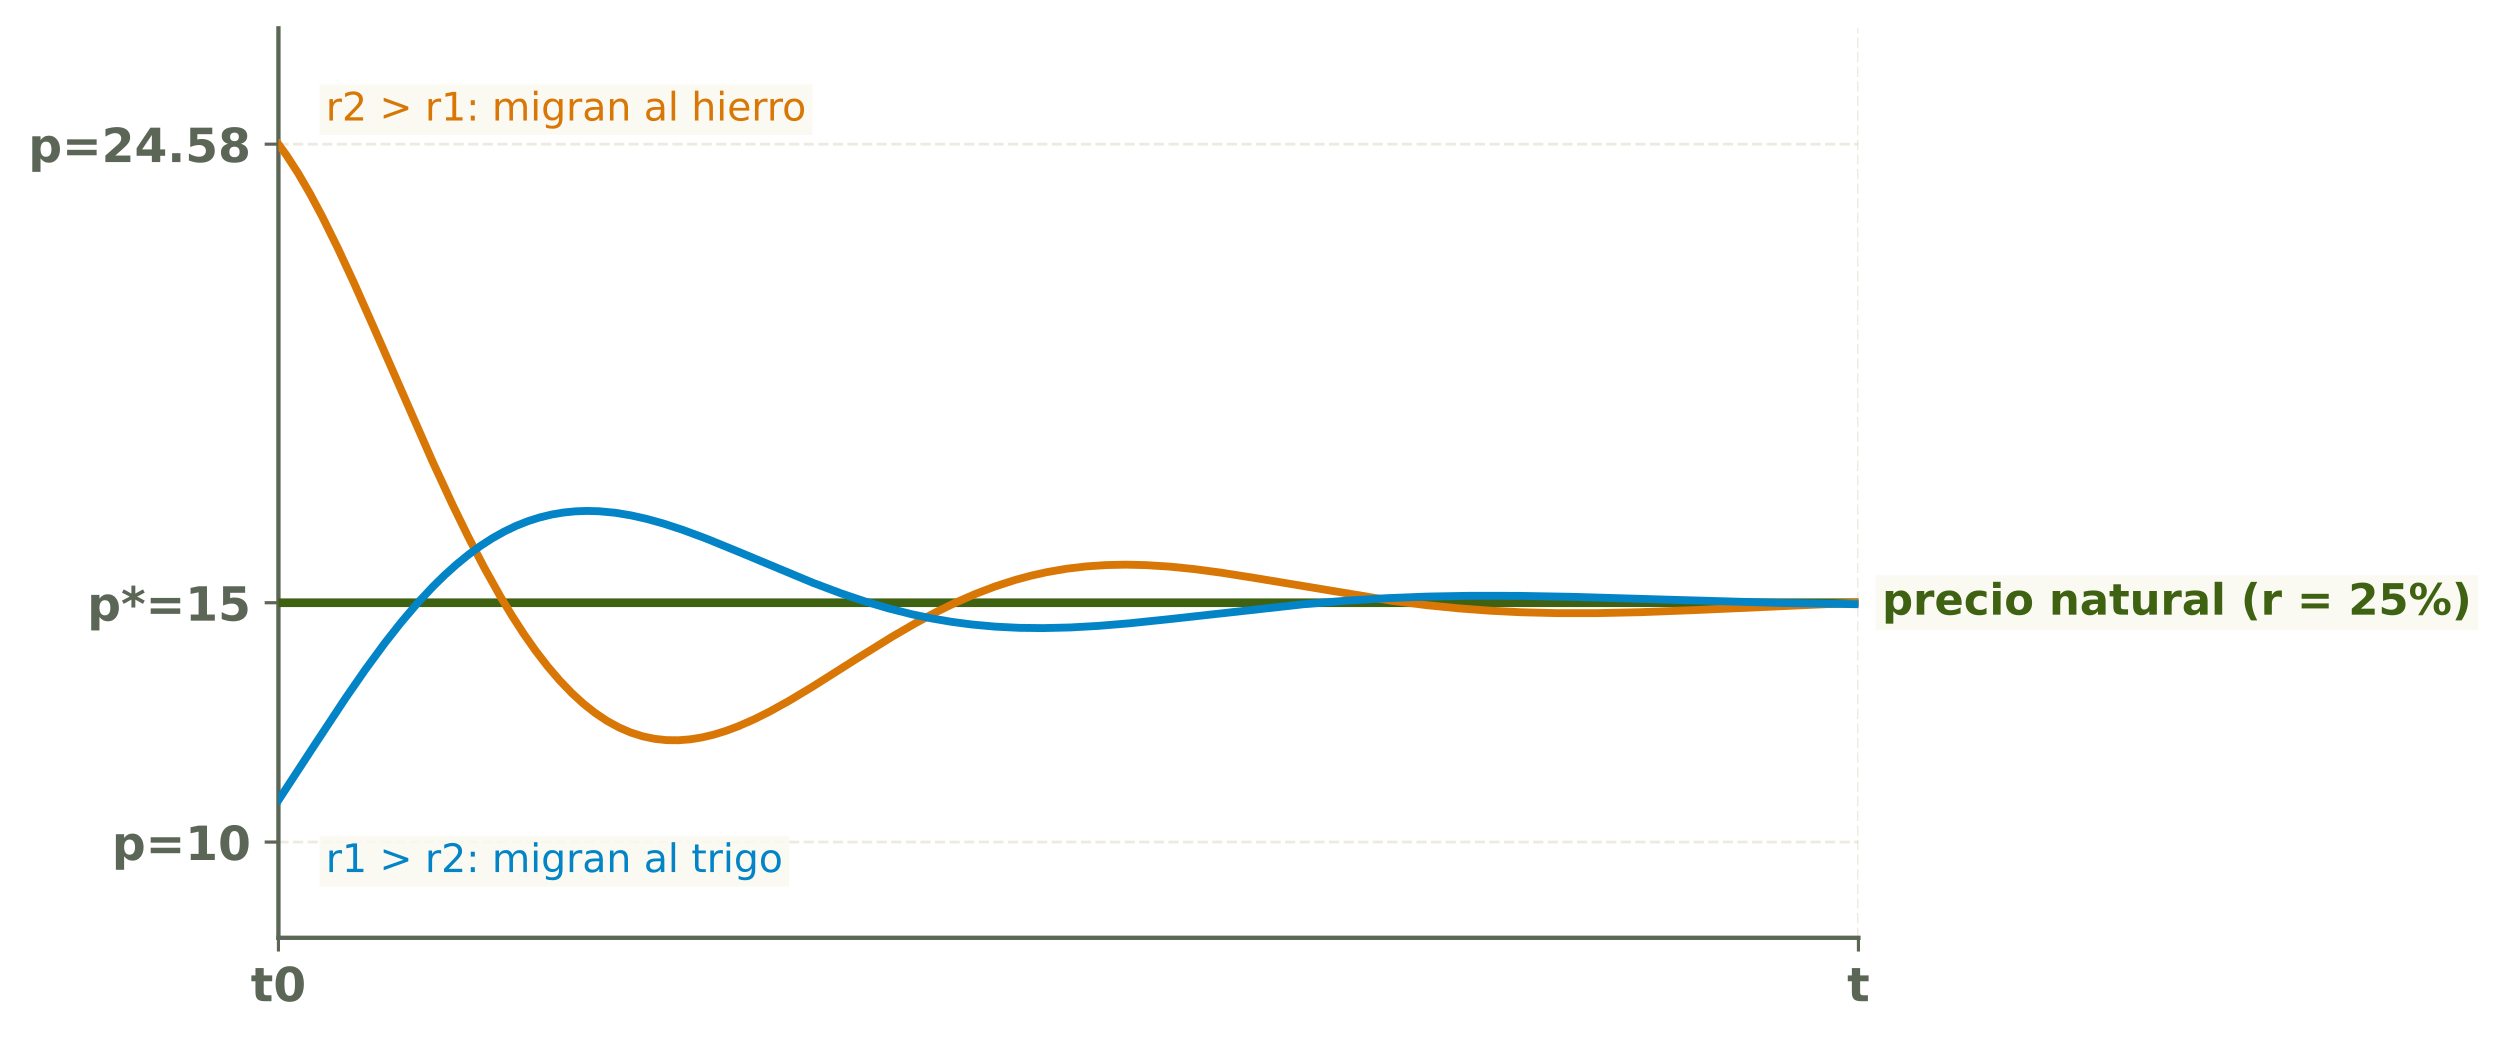
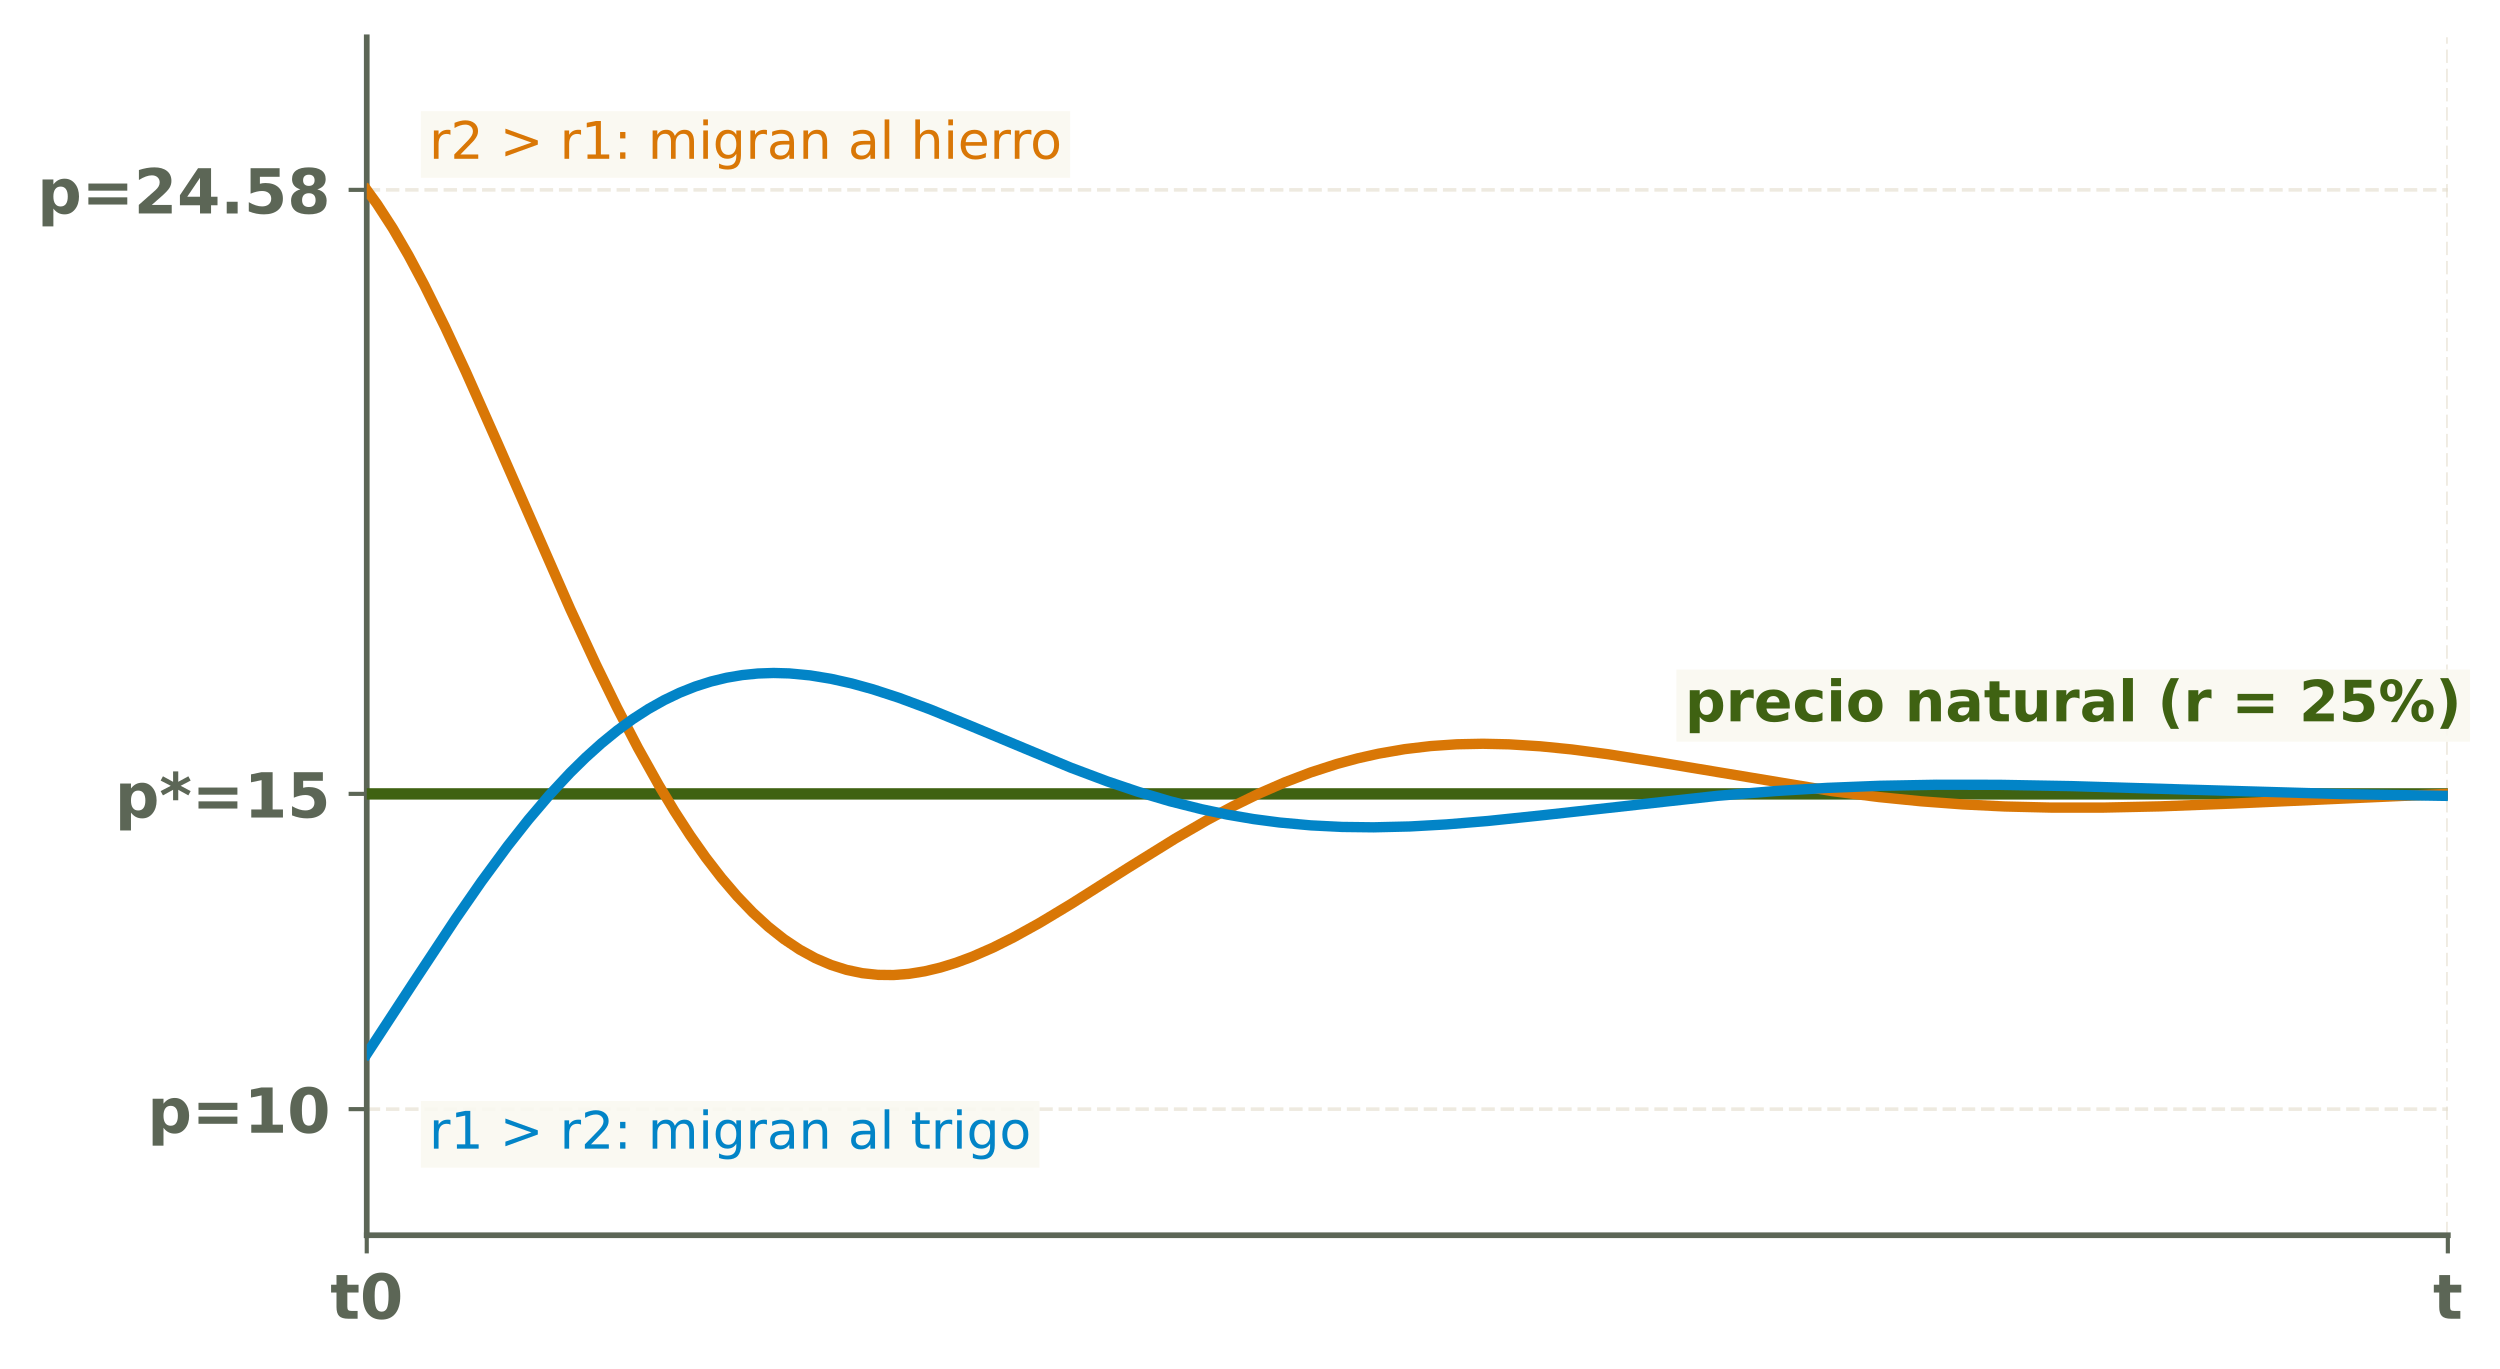
- <svg xmlns="http://www.w3.org/2000/svg" xmlns:xlink="http://www.w3.org/1999/xlink" width="635.7pt" height="264.278pt" viewBox="0 0 635.7 264.278" version="1.1">
+ <svg xmlns="http://www.w3.org/2000/svg" xmlns:xlink="http://www.w3.org/1999/xlink" width="482.628pt" height="264.278pt" viewBox="0 0 482.628 264.278" version="1.1">
  <defs>
    <style type="text/css">*{stroke-linejoin: round; stroke-linecap: butt}</style>
  </defs>
  <g id="figure_1">
    <g id="patch_1">
-       <path d="M 0 264.278  L 635.7 264.278  L 635.7 0  L 0 0  L 0 264.278  z " style="fill: none; opacity: 0" />
+       <path d="M 0 264.278  L 482.628 264.278  L 482.628 0  L 0 0  L 0 264.278  z " style="fill: none; opacity: 0" />
    </g>
    <g id="axes_1">
      <g id="patch_2">
        <path d="M 70.801 238.464  L 472.561 238.464  L 472.561 7.2  L 70.801 7.2  L 70.801 238.464  z " style="fill: none" />
      </g>
      <g id="matplotlib.axis_1">
        <g id="xtick_1">
          <g id="line2d_1">
            <path d="M 70.801 238.464  L 70.801 7.2  " clip-path="url(#paf4a2c1690)" style="fill: none; stroke-dasharray: 2.59,1.12; stroke-dashoffset: 0; stroke: #e2dccb; stroke-opacity: 0.6; stroke-width: 0.7" />
          </g>
          <g id="line2d_2">
            <defs>
              <path id="m096bc9ec4f" d="M 0 0  L 0 3.5  " style="stroke: #5c6656; stroke-width: 0.8" />
            </defs>
            <g>
              <use xlink:href="#m096bc9ec4f" x="70.801" y="238.464" style="fill: #5c6656; stroke: #5c6656; stroke-width: 0.8" />
            </g>
          </g>
          <g id="text_1">
            <g style="fill: #5c6656" transform="translate(63.75812 254.5821) scale(0.12 -0.12)">
              <defs>
                <path id="DejaVuSans-Bold-74" d="M 1759 4494  L 1759 3500  L 2913 3500  L 2913 2700  L 1759 2700  L 1759 1216  Q 1759 972 1856 886  Q 1953 800 2241 800  L 2816 800  L 2816 0  L 1856 0  Q 1194 0 917 276  Q 641 553 641 1216  L 641 2700  L 84 2700  L 84 3500  L 641 3500  L 641 4494  L 1759 4494  z " transform="scale(0.015625)" />
                <path id="DejaVuSans-Bold-30" d="M 2944 2338  Q 2944 3213 2780 3570  Q 2616 3928 2228 3928  Q 1841 3928 1675 3570  Q 1509 3213 1509 2338  Q 1509 1453 1675 1090  Q 1841 728 2228 728  Q 2613 728 2778 1090  Q 2944 1453 2944 2338  z M 4147 2328  Q 4147 1169 3647 539  Q 3147 -91 2228 -91  Q 1306 -91 806 539  Q 306 1169 306 2328  Q 306 3491 806 4120  Q 1306 4750 2228 4750  Q 3147 4750 3647 4120  Q 4147 3491 4147 2328  z " transform="scale(0.015625)" />
              </defs>
              <use xlink:href="#DejaVuSans-Bold-74" />
              <use xlink:href="#DejaVuSans-Bold-30" x="47.803" />
            </g>
          </g>
        </g>
        <g id="xtick_2">
          <g id="line2d_3">
            <path d="M 472.561 238.464  L 472.561 7.2  " clip-path="url(#paf4a2c1690)" style="fill: none; stroke-dasharray: 2.59,1.12; stroke-dashoffset: 0; stroke: #e2dccb; stroke-opacity: 0.6; stroke-width: 0.7" />
          </g>
          <g id="line2d_4">
            <g>
              <use xlink:href="#m096bc9ec4f" x="472.561" y="238.464" style="fill: #5c6656; stroke: #5c6656; stroke-width: 0.8" />
            </g>
          </g>
          <g id="text_2">
            <g style="fill: #5c6656" transform="translate(469.6928 254.5821) scale(0.12 -0.12)">
              <use xlink:href="#DejaVuSans-Bold-74" />
            </g>
          </g>
        </g>
      </g>
      <g id="matplotlib.axis_2">
        <g id="ytick_1">
          <g id="line2d_5">
            <path d="M 70.801 214.12  L 472.561 214.12  " clip-path="url(#paf4a2c1690)" style="fill: none; stroke-dasharray: 2.59,1.12; stroke-dashoffset: 0; stroke: #e2dccb; stroke-opacity: 0.6; stroke-width: 0.7" />
          </g>
          <g id="line2d_6">
            <defs>
              <path id="m035c01e7cd" d="M 0 0  L -3.5 0  " style="stroke: #5c6656; stroke-width: 0.8" />
            </defs>
            <g>
              <use xlink:href="#m035c01e7cd" x="70.801" y="214.12" style="fill: #5c6656; stroke: #5c6656; stroke-width: 0.8" />
            </g>
          </g>
          <g id="text_3">
            <g style="fill: #5c6656" transform="translate(28.45688 218.6795) scale(0.12 -0.12)">
              <defs>
                <path id="DejaVuSans-Bold-70" d="M 1656 506  L 1656 -1331  L 538 -1331  L 538 3500  L 1656 3500  L 1656 2988  Q 1888 3294 2169 3439  Q 2450 3584 2816 3584  Q 3463 3584 3878 3070  Q 4294 2556 4294 1747  Q 4294 938 3878 423  Q 3463 -91 2816 -91  Q 2450 -91 2169 54  Q 1888 200 1656 506  z M 2400 2772  Q 2041 2772 1848 2508  Q 1656 2244 1656 1747  Q 1656 1250 1848 986  Q 2041 722 2400 722  Q 2759 722 2948 984  Q 3138 1247 3138 1747  Q 3138 2247 2948 2509  Q 2759 2772 2400 2772  z " transform="scale(0.015625)" />
                <path id="DejaVuSans-Bold-3d" d="M 678 3084  L 4684 3084  L 4684 2350  L 678 2350  L 678 3084  z M 678 1663  L 4684 1663  L 4684 922  L 678 922  L 678 1663  z " transform="scale(0.015625)" />
                <path id="DejaVuSans-Bold-31" d="M 750 831  L 1813 831  L 1813 3847  L 722 3622  L 722 4441  L 1806 4666  L 2950 4666  L 2950 831  L 4013 831  L 4013 0  L 750 0  L 750 831  z " transform="scale(0.015625)" />
              </defs>
              <use xlink:href="#DejaVuSans-Bold-70" />
              <use xlink:href="#DejaVuSans-Bold-3d" x="71.582" />
              <use xlink:href="#DejaVuSans-Bold-31" x="155.371" />
              <use xlink:href="#DejaVuSans-Bold-30" x="224.951" />
            </g>
          </g>
        </g>
        <g id="ytick_2">
          <g id="line2d_7">
            <path d="M 70.801 153.261  L 472.561 153.261  " clip-path="url(#paf4a2c1690)" style="fill: none; stroke-dasharray: 2.59,1.12; stroke-dashoffset: 0; stroke: #e2dccb; stroke-opacity: 0.6; stroke-width: 0.7" />
          </g>
          <g id="line2d_8">
            <g>
              <use xlink:href="#m035c01e7cd" x="70.801" y="153.261" style="fill: #5c6656; stroke: #5c6656; stroke-width: 0.8" />
            </g>
          </g>
          <g id="text_4">
            <g style="fill: #5c6656" transform="translate(22.18125 157.8205) scale(0.12 -0.12)">
              <defs>
                <path id="DejaVuSans-Bold-2a" d="M 3219 3803  L 2188 3263  L 3219 2719  L 2981 2278  L 1941 2853  L 1941 1778  L 1409 1778  L 1409 2853  L 366 2278  L 128 2719  L 1172 3263  L 128 3803  L 366 4244  L 1409 3675  L 1409 4750  L 1941 4750  L 1941 3675  L 2981 4244  L 3219 3803  z " transform="scale(0.015625)" />
                <path id="DejaVuSans-Bold-35" d="M 678 4666  L 3669 4666  L 3669 3781  L 1638 3781  L 1638 3059  Q 1775 3097 1914 3117  Q 2053 3138 2203 3138  Q 3056 3138 3531 2711  Q 4006 2284 4006 1522  Q 4006 766 3489 337  Q 2972 -91 2053 -91  Q 1656 -91 1267 -14  Q 878 63 494 219  L 494 1166  Q 875 947 1217 837  Q 1559 728 1863 728  Q 2300 728 2551 942  Q 2803 1156 2803 1522  Q 2803 1891 2551 2103  Q 2300 2316 1863 2316  Q 1603 2316 1309 2248  Q 1016 2181 678 2041  L 678 4666  z " transform="scale(0.015625)" />
              </defs>
              <use xlink:href="#DejaVuSans-Bold-70" />
              <use xlink:href="#DejaVuSans-Bold-2a" x="71.582" />
              <use xlink:href="#DejaVuSans-Bold-3d" x="123.877" />
              <use xlink:href="#DejaVuSans-Bold-31" x="207.666" />
              <use xlink:href="#DejaVuSans-Bold-35" x="277.246" />
            </g>
          </g>
        </g>
        <g id="ytick_3">
          <g id="line2d_9">
            <path d="M 70.801 36.656  L 472.561 36.656  " clip-path="url(#paf4a2c1690)" style="fill: none; stroke-dasharray: 2.59,1.12; stroke-dashoffset: 0; stroke: #e2dccb; stroke-opacity: 0.6; stroke-width: 0.7" />
          </g>
          <g id="line2d_10">
            <g>
              <use xlink:href="#m035c01e7cd" x="70.801" y="36.656" style="fill: #5c6656; stroke: #5c6656; stroke-width: 0.8" />
            </g>
          </g>
          <g id="text_5">
            <g style="fill: #5c6656" transform="translate(7.2 41.21479) scale(0.12 -0.12)">
              <defs>
                <path id="DejaVuSans-Bold-32" d="M 1844 884  L 3897 884  L 3897 0  L 506 0  L 506 884  L 2209 2388  Q 2438 2594 2547 2791  Q 2656 2988 2656 3200  Q 2656 3528 2436 3728  Q 2216 3928 1850 3928  Q 1569 3928 1234 3808  Q 900 3688 519 3450  L 519 4475  Q 925 4609 1322 4679  Q 1719 4750 2100 4750  Q 2938 4750 3402 4381  Q 3866 4013 3866 3353  Q 3866 2972 3669 2642  Q 3472 2313 2841 1759  L 1844 884  z " transform="scale(0.015625)" />
                <path id="DejaVuSans-Bold-34" d="M 2356 3675  L 1038 1722  L 2356 1722  L 2356 3675  z M 2156 4666  L 3494 4666  L 3494 1722  L 4159 1722  L 4159 850  L 3494 850  L 3494 0  L 2356 0  L 2356 850  L 288 850  L 288 1881  L 2156 4666  z " transform="scale(0.015625)" />
                <path id="DejaVuSans-Bold-2e" d="M 653 1209  L 1778 1209  L 1778 0  L 653 0  L 653 1209  z " transform="scale(0.015625)" />
                <path id="DejaVuSans-Bold-38" d="M 2228 2088  Q 1891 2088 1709 1903  Q 1528 1719 1528 1375  Q 1528 1031 1709 848  Q 1891 666 2228 666  Q 2563 666 2741 848  Q 2919 1031 2919 1375  Q 2919 1722 2741 1905  Q 2563 2088 2228 2088  z M 1350 2484  Q 925 2613 709 2878  Q 494 3144 494 3541  Q 494 4131 934 4440  Q 1375 4750 2228 4750  Q 3075 4750 3515 4442  Q 3956 4134 3956 3541  Q 3956 3144 3739 2878  Q 3522 2613 3097 2484  Q 3572 2353 3814 2058  Q 4056 1763 4056 1313  Q 4056 619 3595 264  Q 3134 -91 2228 -91  Q 1319 -91 855 264  Q 391 619 391 1313  Q 391 1763 633 2058  Q 875 2353 1350 2484  z M 1631 3419  Q 1631 3141 1786 2991  Q 1941 2841 2228 2841  Q 2509 2841 2662 2991  Q 2816 3141 2816 3419  Q 2816 3697 2662 3845  Q 2509 3994 2228 3994  Q 1941 3994 1786 3844  Q 1631 3694 1631 3419  z " transform="scale(0.015625)" />
              </defs>
              <use xlink:href="#DejaVuSans-Bold-70" />
              <use xlink:href="#DejaVuSans-Bold-3d" x="71.582" />
              <use xlink:href="#DejaVuSans-Bold-32" x="155.371" />
              <use xlink:href="#DejaVuSans-Bold-34" x="224.951" />
              <use xlink:href="#DejaVuSans-Bold-2e" x="294.531" />
              <use xlink:href="#DejaVuSans-Bold-35" x="332.52" />
              <use xlink:href="#DejaVuSans-Bold-38" x="402.1" />
            </g>
          </g>
        </g>
      </g>
      <g id="patch_3">
        <path d="M 70.801 238.464  L 70.801 7.2  " style="fill: none; stroke: #5c6656; stroke-width: 1.1; stroke-linejoin: miter; stroke-linecap: square" />
      </g>
      <g id="patch_4">
        <path d="M 70.801 238.464  L 472.561 238.464  " style="fill: none; stroke: #5c6656; stroke-width: 1.1; stroke-linejoin: miter; stroke-linecap: square" />
      </g>
      <g id="line2d_11">
        <path d="M 70.801 153.261  L 472.561 153.261  " clip-path="url(#paf4a2c1690)" style="fill: none; stroke: #3f6212; stroke-width: 2.2; stroke-linecap: square" />
      </g>
      <g id="text_6">
        <g id="patch_5">
-           <path d="M 476.937 160.234  L 630.15 160.234  L 630.15 146.289  L 476.937 146.289  z " style="fill: #faf8f1; opacity: 0.9" />
-         </g>
-         <g style="fill: #3f6212" transform="translate(478.587 156.2968) scale(0.11 -0.11)">
+           <path d="M 323.637 143.194  L 476.85 143.194  L 476.85 129.248  L 323.637 129.248  z " style="fill: #faf8f1; opacity: 0.9" />
+         </g>
+         <g style="fill: #3f6212" transform="translate(325.2874 139.2563) scale(0.11 -0.11)">
          <defs>
            <path id="DejaVuSans-Bold-72" d="M 3138 2547  Q 2991 2616 2845 2648  Q 2700 2681 2553 2681  Q 2122 2681 1889 2404  Q 1656 2128 1656 1613  L 1656 0  L 538 0  L 538 3500  L 1656 3500  L 1656 2925  Q 1872 3269 2151 3426  Q 2431 3584 2822 3584  Q 2878 3584 2943 3579  Q 3009 3575 3134 3559  L 3138 2547  z " transform="scale(0.015625)" />
            <path id="DejaVuSans-Bold-65" d="M 4031 1759  L 4031 1441  L 1416 1441  Q 1456 1047 1700 850  Q 1944 653 2381 653  Q 2734 653 3104 758  Q 3475 863 3866 1075  L 3866 213  Q 3469 63 3072 -14  Q 2675 -91 2278 -91  Q 1328 -91 801 392  Q 275 875 275 1747  Q 275 2603 792 3093  Q 1309 3584 2216 3584  Q 3041 3584 3536 3087  Q 4031 2591 4031 1759  z M 2881 2131  Q 2881 2450 2695 2645  Q 2509 2841 2209 2841  Q 1884 2841 1681 2658  Q 1478 2475 1428 2131  L 2881 2131  z " transform="scale(0.015625)" />
            <path id="DejaVuSans-Bold-63" d="M 3366 3391  L 3366 2478  Q 3138 2634 2908 2709  Q 2678 2784 2431 2784  Q 1963 2784 1702 2511  Q 1441 2238 1441 1747  Q 1441 1256 1702 982  Q 1963 709 2431 709  Q 2694 709 2930 787  Q 3166 866 3366 1019  L 3366 103  Q 3103 6 2833 -42  Q 2563 -91 2291 -91  Q 1344 -91 809 395  Q 275 881 275 1747  Q 275 2613 809 3098  Q 1344 3584 2291 3584  Q 2566 3584 2833 3536  Q 3100 3488 3366 3391  z " transform="scale(0.015625)" />
            <path id="DejaVuSans-Bold-69" d="M 538 3500  L 1656 3500  L 1656 0  L 538 0  L 538 3500  z M 538 4863  L 1656 4863  L 1656 3950  L 538 3950  L 538 4863  z " transform="scale(0.015625)" />
            <path id="DejaVuSans-Bold-6f" d="M 2203 2784  Q 1831 2784 1636 2517  Q 1441 2250 1441 1747  Q 1441 1244 1636 976  Q 1831 709 2203 709  Q 2569 709 2762 976  Q 2956 1244 2956 1747  Q 2956 2250 2762 2517  Q 2569 2784 2203 2784  z M 2203 3584  Q 3106 3584 3614 3096  Q 4122 2609 4122 1747  Q 4122 884 3614 396  Q 3106 -91 2203 -91  Q 1297 -91 786 396  Q 275 884 275 1747  Q 275 2609 786 3096  Q 1297 3584 2203 3584  z " transform="scale(0.015625)" />
            <path id="DejaVuSans-Bold-20" transform="scale(0.015625)" />
            <path id="DejaVuSans-Bold-6e" d="M 4056 2131  L 4056 0  L 2931 0  L 2931 347  L 2931 1631  Q 2931 2084 2911 2256  Q 2891 2428 2841 2509  Q 2775 2619 2662 2680  Q 2550 2741 2406 2741  Q 2056 2741 1856 2470  Q 1656 2200 1656 1722  L 1656 0  L 538 0  L 538 3500  L 1656 3500  L 1656 2988  Q 1909 3294 2193 3439  Q 2478 3584 2822 3584  Q 3428 3584 3742 3212  Q 4056 2841 4056 2131  z " transform="scale(0.015625)" />
            <path id="DejaVuSans-Bold-61" d="M 2106 1575  Q 1756 1575 1579 1456  Q 1403 1338 1403 1106  Q 1403 894 1545 773  Q 1688 653 1941 653  Q 2256 653 2472 879  Q 2688 1106 2688 1447  L 2688 1575  L 2106 1575  z M 3816 1997  L 3816 0  L 2688 0  L 2688 519  Q 2463 200 2181 54  Q 1900 -91 1497 -91  Q 953 -91 614 226  Q 275 544 275 1050  Q 275 1666 698 1953  Q 1122 2241 2028 2241  L 2688 2241  L 2688 2328  Q 2688 2594 2478 2717  Q 2269 2841 1825 2841  Q 1466 2841 1156 2769  Q 847 2697 581 2553  L 581 3406  Q 941 3494 1303 3539  Q 1666 3584 2028 3584  Q 2975 3584 3395 3211  Q 3816 2838 3816 1997  z " transform="scale(0.015625)" />
            <path id="DejaVuSans-Bold-75" d="M 500 1363  L 500 3500  L 1625 3500  L 1625 3150  Q 1625 2866 1622 2436  Q 1619 2006 1619 1863  Q 1619 1441 1641 1255  Q 1663 1069 1716 984  Q 1784 875 1895 815  Q 2006 756 2150 756  Q 2500 756 2700 1025  Q 2900 1294 2900 1772  L 2900 3500  L 4019 3500  L 4019 0  L 2900 0  L 2900 506  Q 2647 200 2364 54  Q 2081 -91 1741 -91  Q 1134 -91 817 281  Q 500 653 500 1363  z " transform="scale(0.015625)" />
            <path id="DejaVuSans-Bold-6c" d="M 538 4863  L 1656 4863  L 1656 0  L 538 0  L 538 4863  z " transform="scale(0.015625)" />
            <path id="DejaVuSans-Bold-28" d="M 2413 -844  L 1484 -844  Q 1006 -72 778 623  Q 550 1319 550 2003  Q 550 2688 779 3389  Q 1009 4091 1484 4856  L 2413 4856  Q 2013 4116 1813 3408  Q 1613 2700 1613 2009  Q 1613 1319 1811 609  Q 2009 -100 2413 -844  z " transform="scale(0.015625)" />
            <path id="DejaVuSans-Bold-25" d="M 4959 1925  Q 4738 1925 4616 1733  Q 4494 1541 4494 1184  Q 4494 825 4614 633  Q 4734 441 4959 441  Q 5184 441 5303 633  Q 5422 825 5422 1184  Q 5422 1541 5301 1733  Q 5181 1925 4959 1925  z M 4959 2450  Q 5541 2450 5875 2112  Q 6209 1775 6209 1184  Q 6209 594 5875 251  Q 5541 -91 4959 -91  Q 4378 -91 4042 251  Q 3706 594 3706 1184  Q 3706 1772 4042 2111  Q 4378 2450 4959 2450  z M 2094 -91  L 1403 -91  L 4319 4750  L 5013 4750  L 2094 -91  z M 1453 4750  Q 2034 4750 2367 4411  Q 2700 4072 2700 3481  Q 2700 2891 2367 2550  Q 2034 2209 1453 2209  Q 872 2209 539 2550  Q 206 2891 206 3481  Q 206 4072 539 4411  Q 872 4750 1453 4750  z M 1453 4225  Q 1228 4225 1106 4031  Q 984 3838 984 3481  Q 984 3122 1106 2926  Q 1228 2731 1453 2731  Q 1678 2731 1798 2926  Q 1919 3122 1919 3481  Q 1919 3838 1797 4031  Q 1675 4225 1453 4225  z " transform="scale(0.015625)" />
            <path id="DejaVuSans-Bold-29" d="M 513 -844  Q 913 -100 1113 609  Q 1313 1319 1313 2009  Q 1313 2700 1113 3408  Q 913 4116 513 4856  L 1441 4856  Q 1916 4091 2145 3389  Q 2375 2688 2375 2003  Q 2375 1319 2147 623  Q 1919 -72 1441 -844  L 513 -844  z " transform="scale(0.015625)" />
          </defs>
          <use xlink:href="#DejaVuSans-Bold-70" />
          <use xlink:href="#DejaVuSans-Bold-72" x="71.582" />
          <use xlink:href="#DejaVuSans-Bold-65" x="120.898" />
          <use xlink:href="#DejaVuSans-Bold-63" x="188.721" />
          <use xlink:href="#DejaVuSans-Bold-69" x="247.998" />
          <use xlink:href="#DejaVuSans-Bold-6f" x="282.275" />
          <use xlink:href="#DejaVuSans-Bold-20" x="350.977" />
          <use xlink:href="#DejaVuSans-Bold-6e" x="385.791" />
          <use xlink:href="#DejaVuSans-Bold-61" x="456.982" />
          <use xlink:href="#DejaVuSans-Bold-74" x="524.463" />
          <use xlink:href="#DejaVuSans-Bold-75" x="572.266" />
          <use xlink:href="#DejaVuSans-Bold-72" x="643.457" />
          <use xlink:href="#DejaVuSans-Bold-61" x="692.773" />
          <use xlink:href="#DejaVuSans-Bold-6c" x="760.254" />
          <use xlink:href="#DejaVuSans-Bold-20" x="794.531" />
          <use xlink:href="#DejaVuSans-Bold-28" x="829.346" />
          <use xlink:href="#DejaVuSans-Bold-72" x="875.049" />
          <use xlink:href="#DejaVuSans-Bold-20" x="924.365" />
          <use xlink:href="#DejaVuSans-Bold-3d" x="959.18" />
          <use xlink:href="#DejaVuSans-Bold-20" x="1042.969" />
          <use xlink:href="#DejaVuSans-Bold-32" x="1077.783" />
          <use xlink:href="#DejaVuSans-Bold-35" x="1147.363" />
          <use xlink:href="#DejaVuSans-Bold-25" x="1216.943" />
          <use xlink:href="#DejaVuSans-Bold-29" x="1317.139" />
        </g>
      </g>
      <g id="text_7">
        <g id="patch_6">
          <path d="M 81.253 34.331  L 206.599 34.331  L 206.599 21.453  L 81.253 21.453  z " style="fill: #faf8f1; opacity: 0.9" />
        </g>
        <g style="fill: #d97706" transform="translate(82.85343 30.65142) scale(0.1 -0.1)">
          <defs>
            <path id="DejaVuSans-72" d="M 2631 2963  Q 2534 3019 2420 3045  Q 2306 3072 2169 3072  Q 1681 3072 1420 2755  Q 1159 2438 1159 1844  L 1159 0  L 581 0  L 581 3500  L 1159 3500  L 1159 2956  Q 1341 3275 1631 3429  Q 1922 3584 2338 3584  Q 2397 3584 2469 3576  Q 2541 3569 2628 3553  L 2631 2963  z " transform="scale(0.015625)" />
            <path id="DejaVuSans-32" d="M 1228 531  L 3431 531  L 3431 0  L 469 0  L 469 531  Q 828 903 1448 1529  Q 2069 2156 2228 2338  Q 2531 2678 2651 2914  Q 2772 3150 2772 3378  Q 2772 3750 2511 3984  Q 2250 4219 1831 4219  Q 1534 4219 1204 4116  Q 875 4013 500 3803  L 500 4441  Q 881 4594 1212 4672  Q 1544 4750 1819 4750  Q 2544 4750 2975 4387  Q 3406 4025 3406 3419  Q 3406 3131 3298 2873  Q 3191 2616 2906 2266  Q 2828 2175 2409 1742  Q 1991 1309 1228 531  z " transform="scale(0.015625)" />
            <path id="DejaVuSans-20" transform="scale(0.015625)" />
            <path id="DejaVuSans-3e" d="M 678 3150  L 678 3719  L 4684 2266  L 4684 1747  L 678 294  L 678 863  L 3897 2003  L 678 3150  z " transform="scale(0.015625)" />
            <path id="DejaVuSans-31" d="M 794 531  L 1825 531  L 1825 4091  L 703 3866  L 703 4441  L 1819 4666  L 2450 4666  L 2450 531  L 3481 531  L 3481 0  L 794 0  L 794 531  z " transform="scale(0.015625)" />
            <path id="DejaVuSans-3a" d="M 750 794  L 1409 794  L 1409 0  L 750 0  L 750 794  z M 750 3309  L 1409 3309  L 1409 2516  L 750 2516  L 750 3309  z " transform="scale(0.015625)" />
            <path id="DejaVuSans-6d" d="M 3328 2828  Q 3544 3216 3844 3400  Q 4144 3584 4550 3584  Q 5097 3584 5394 3201  Q 5691 2819 5691 2113  L 5691 0  L 5113 0  L 5113 2094  Q 5113 2597 4934 2840  Q 4756 3084 4391 3084  Q 3944 3084 3684 2787  Q 3425 2491 3425 1978  L 3425 0  L 2847 0  L 2847 2094  Q 2847 2600 2669 2842  Q 2491 3084 2119 3084  Q 1678 3084 1418 2786  Q 1159 2488 1159 1978  L 1159 0  L 581 0  L 581 3500  L 1159 3500  L 1159 2956  Q 1356 3278 1631 3431  Q 1906 3584 2284 3584  Q 2666 3584 2933 3390  Q 3200 3197 3328 2828  z " transform="scale(0.015625)" />
            <path id="DejaVuSans-69" d="M 603 3500  L 1178 3500  L 1178 0  L 603 0  L 603 3500  z M 603 4863  L 1178 4863  L 1178 4134  L 603 4134  L 603 4863  z " transform="scale(0.015625)" />
            <path id="DejaVuSans-67" d="M 2906 1791  Q 2906 2416 2648 2759  Q 2391 3103 1925 3103  Q 1463 3103 1205 2759  Q 947 2416 947 1791  Q 947 1169 1205 825  Q 1463 481 1925 481  Q 2391 481 2648 825  Q 2906 1169 2906 1791  z M 3481 434  Q 3481 -459 3084 -895  Q 2688 -1331 1869 -1331  Q 1566 -1331 1297 -1286  Q 1028 -1241 775 -1147  L 775 -588  Q 1028 -725 1275 -790  Q 1522 -856 1778 -856  Q 2344 -856 2625 -561  Q 2906 -266 2906 331  L 2906 616  Q 2728 306 2450 153  Q 2172 0 1784 0  Q 1141 0 747 490  Q 353 981 353 1791  Q 353 2603 747 3093  Q 1141 3584 1784 3584  Q 2172 3584 2450 3431  Q 2728 3278 2906 2969  L 2906 3500  L 3481 3500  L 3481 434  z " transform="scale(0.015625)" />
            <path id="DejaVuSans-61" d="M 2194 1759  Q 1497 1759 1228 1600  Q 959 1441 959 1056  Q 959 750 1161 570  Q 1363 391 1709 391  Q 2188 391 2477 730  Q 2766 1069 2766 1631  L 2766 1759  L 2194 1759  z M 3341 1997  L 3341 0  L 2766 0  L 2766 531  Q 2569 213 2275 61  Q 1981 -91 1556 -91  Q 1019 -91 701 211  Q 384 513 384 1019  Q 384 1609 779 1909  Q 1175 2209 1959 2209  L 2766 2209  L 2766 2266  Q 2766 2663 2505 2880  Q 2244 3097 1772 3097  Q 1472 3097 1187 3025  Q 903 2953 641 2809  L 641 3341  Q 956 3463 1253 3523  Q 1550 3584 1831 3584  Q 2591 3584 2966 3190  Q 3341 2797 3341 1997  z " transform="scale(0.015625)" />
            <path id="DejaVuSans-6e" d="M 3513 2113  L 3513 0  L 2938 0  L 2938 2094  Q 2938 2591 2744 2837  Q 2550 3084 2163 3084  Q 1697 3084 1428 2787  Q 1159 2491 1159 1978  L 1159 0  L 581 0  L 581 3500  L 1159 3500  L 1159 2956  Q 1366 3272 1645 3428  Q 1925 3584 2291 3584  Q 2894 3584 3203 3211  Q 3513 2838 3513 2113  z " transform="scale(0.015625)" />
            <path id="DejaVuSans-6c" d="M 603 4863  L 1178 4863  L 1178 0  L 603 0  L 603 4863  z " transform="scale(0.015625)" />
            <path id="DejaVuSans-68" d="M 3513 2113  L 3513 0  L 2938 0  L 2938 2094  Q 2938 2591 2744 2837  Q 2550 3084 2163 3084  Q 1697 3084 1428 2787  Q 1159 2491 1159 1978  L 1159 0  L 581 0  L 581 4863  L 1159 4863  L 1159 2956  Q 1366 3272 1645 3428  Q 1925 3584 2291 3584  Q 2894 3584 3203 3211  Q 3513 2838 3513 2113  z " transform="scale(0.015625)" />
            <path id="DejaVuSans-65" d="M 3597 1894  L 3597 1613  L 953 1613  Q 991 1019 1311 708  Q 1631 397 2203 397  Q 2534 397 2845 478  Q 3156 559 3463 722  L 3463 178  Q 3153 47 2828 -22  Q 2503 -91 2169 -91  Q 1331 -91 842 396  Q 353 884 353 1716  Q 353 2575 817 3079  Q 1281 3584 2069 3584  Q 2775 3584 3186 3129  Q 3597 2675 3597 1894  z M 3022 2063  Q 3016 2534 2758 2815  Q 2500 3097 2075 3097  Q 1594 3097 1305 2825  Q 1016 2553 972 2059  L 3022 2063  z " transform="scale(0.015625)" />
            <path id="DejaVuSans-6f" d="M 1959 3097  Q 1497 3097 1228 2736  Q 959 2375 959 1747  Q 959 1119 1226 758  Q 1494 397 1959 397  Q 2419 397 2687 759  Q 2956 1122 2956 1747  Q 2956 2369 2687 2733  Q 2419 3097 1959 3097  z M 1959 3584  Q 2709 3584 3137 3096  Q 3566 2609 3566 1747  Q 3566 888 3137 398  Q 2709 -91 1959 -91  Q 1206 -91 779 398  Q 353 888 353 1747  Q 353 2609 779 3096  Q 1206 3584 1959 3584  z " transform="scale(0.015625)" />
          </defs>
          <use xlink:href="#DejaVuSans-72" />
          <use xlink:href="#DejaVuSans-32" x="41.113" />
          <use xlink:href="#DejaVuSans-20" x="104.736" />
          <use xlink:href="#DejaVuSans-3e" x="136.523" />
          <use xlink:href="#DejaVuSans-20" x="220.312" />
          <use xlink:href="#DejaVuSans-72" x="252.1" />
          <use xlink:href="#DejaVuSans-31" x="293.213" />
          <use xlink:href="#DejaVuSans-3a" x="356.836" />
          <use xlink:href="#DejaVuSans-20" x="390.527" />
          <use xlink:href="#DejaVuSans-6d" x="422.314" />
          <use xlink:href="#DejaVuSans-69" x="519.727" />
          <use xlink:href="#DejaVuSans-67" x="547.51" />
          <use xlink:href="#DejaVuSans-72" x="610.986" />
          <use xlink:href="#DejaVuSans-61" x="652.1" />
          <use xlink:href="#DejaVuSans-6e" x="713.379" />
          <use xlink:href="#DejaVuSans-20" x="776.758" />
          <use xlink:href="#DejaVuSans-61" x="808.545" />
          <use xlink:href="#DejaVuSans-6c" x="869.824" />
          <use xlink:href="#DejaVuSans-20" x="897.607" />
          <use xlink:href="#DejaVuSans-68" x="929.395" />
          <use xlink:href="#DejaVuSans-69" x="992.773" />
          <use xlink:href="#DejaVuSans-65" x="1020.557" />
          <use xlink:href="#DejaVuSans-72" x="1082.08" />
          <use xlink:href="#DejaVuSans-72" x="1121.443" />
          <use xlink:href="#DejaVuSans-6f" x="1160.307" />
        </g>
      </g>
      <g id="text_8">
        <g id="patch_7">
          <path d="M 81.253 225.428  L 200.666 225.428  L 200.666 212.55  L 81.253 212.55  z " style="fill: #faf8f1; opacity: 0.9" />
        </g>
        <g style="fill: #0284c7" transform="translate(82.85343 221.7485) scale(0.1 -0.1)">
          <defs>
            <path id="DejaVuSans-74" d="M 1172 4494  L 1172 3500  L 2356 3500  L 2356 3053  L 1172 3053  L 1172 1153  Q 1172 725 1289 603  Q 1406 481 1766 481  L 2356 481  L 2356 0  L 1766 0  Q 1100 0 847 248  Q 594 497 594 1153  L 594 3053  L 172 3053  L 172 3500  L 594 3500  L 594 4494  L 1172 4494  z " transform="scale(0.015625)" />
          </defs>
          <use xlink:href="#DejaVuSans-72" />
          <use xlink:href="#DejaVuSans-31" x="41.113" />
          <use xlink:href="#DejaVuSans-20" x="104.736" />
          <use xlink:href="#DejaVuSans-3e" x="136.523" />
          <use xlink:href="#DejaVuSans-20" x="220.312" />
          <use xlink:href="#DejaVuSans-72" x="252.1" />
          <use xlink:href="#DejaVuSans-32" x="293.213" />
          <use xlink:href="#DejaVuSans-3a" x="356.836" />
          <use xlink:href="#DejaVuSans-20" x="390.527" />
          <use xlink:href="#DejaVuSans-6d" x="422.314" />
          <use xlink:href="#DejaVuSans-69" x="519.727" />
          <use xlink:href="#DejaVuSans-67" x="547.51" />
          <use xlink:href="#DejaVuSans-72" x="610.986" />
          <use xlink:href="#DejaVuSans-61" x="652.1" />
          <use xlink:href="#DejaVuSans-6e" x="713.379" />
          <use xlink:href="#DejaVuSans-20" x="776.758" />
          <use xlink:href="#DejaVuSans-61" x="808.545" />
          <use xlink:href="#DejaVuSans-6c" x="869.824" />
          <use xlink:href="#DejaVuSans-20" x="897.607" />
          <use xlink:href="#DejaVuSans-74" x="929.395" />
          <use xlink:href="#DejaVuSans-72" x="968.604" />
          <use xlink:href="#DejaVuSans-69" x="1009.717" />
          <use xlink:href="#DejaVuSans-67" x="1037.5" />
          <use xlink:href="#DejaVuSans-6f" x="1100.977" />
        </g>
      </g>
      <g id="line2d_12">
        <path d="M 70.801 36.656  L 72.814 39.43  L 75.835 44.095  L 78.856 49.297  L 81.877 54.961  L 85.904 63.103  L 89.932 71.766  L 95.974 85.382  L 110.07 117.542  L 115.105 128.402  L 119.133 136.638  L 123.16 144.389  L 127.188 151.591  L 130.209 156.603  L 133.229 161.26  L 136.25 165.551  L 139.271 169.467  L 142.292 173.001  L 145.313 176.152  L 148.333 178.92  L 151.354 181.309  L 154.375 183.325  L 157.396 184.977  L 160.416 186.277  L 163.437 187.237  L 166.458 187.871  L 169.479 188.197  L 172.499 188.233  L 175.52 187.996  L 178.541 187.506  L 181.562 186.785  L 184.582 185.852  L 187.603 184.728  L 191.631 182.971  L 195.658 180.962  L 200.693 178.172  L 206.734 174.536  L 217.811 167.518  L 226.873 161.894  L 232.914 158.391  L 237.949 155.692  L 242.983 153.229  L 248.018 151.03  L 253.053 149.112  L 258.087 147.486  L 262.115 146.396  L 266.143 145.494  L 271.177 144.624  L 276.212 144.027  L 281.246 143.687  L 286.281 143.583  L 291.316 143.694  L 297.357 144.073  L 303.399 144.677  L 310.447 145.606  L 319.509 147.042  L 353.744 152.737  L 362.807 153.884  L 370.862 154.693  L 378.917 155.294  L 386.973 155.691  L 396.035 155.91  L 406.104 155.907  L 417.18 155.666  L 431.277 155.118  L 472.561 153.256  L 472.561 153.256  " clip-path="url(#paf4a2c1690)" style="fill: none; stroke: #d97706; stroke-width: 2; stroke-linecap: square" />
      </g>
      <g id="line2d_13">
        <path d="M 70.801 203.491  L 79.863 189.628  L 87.918 177.442  L 92.953 170.18  L 97.987 163.338  L 102.015 158.234  L 106.043 153.503  L 110.07 149.177  L 113.091 146.212  L 116.112 143.496  L 119.133 141.033  L 122.153 138.826  L 125.174 136.874  L 128.195 135.177  L 131.216 133.73  L 134.236 132.528  L 137.257 131.566  L 140.278 130.833  L 143.299 130.322  L 146.319 130.02  L 149.34 129.918  L 152.361 130.003  L 156.389 130.384  L 160.416 131.043  L 164.444 131.946  L 168.472 133.06  L 173.506 134.699  L 179.548 136.942  L 187.603 140.23  L 206.734 148.207  L 213.783 150.853  L 219.824 152.892  L 225.866 154.685  L 231.907 156.208  L 236.942 157.263  L 241.977 158.122  L 247.011 158.787  L 253.053 159.34  L 259.094 159.642  L 265.136 159.716  L 272.184 159.549  L 279.233 159.154  L 287.288 158.487  L 298.364 157.324  L 331.592 153.633  L 342.668 152.716  L 352.737 152.1  L 362.807 151.701  L 373.883 151.496  L 385.966 151.512  L 400.063 151.766  L 422.215 152.431  L 452.422 153.306  L 471.554 153.634  L 472.561 153.646  L 472.561 153.646  " clip-path="url(#paf4a2c1690)" style="fill: none; stroke: #0284c7; stroke-width: 2; stroke-linecap: square" />
      </g>
    </g>
  </g>
  <defs>
    <clipPath id="paf4a2c1690">
      <rect x="70.801" y="7.2" width="401.76" height="231.264" />
    </clipPath>
  </defs>
</svg>
